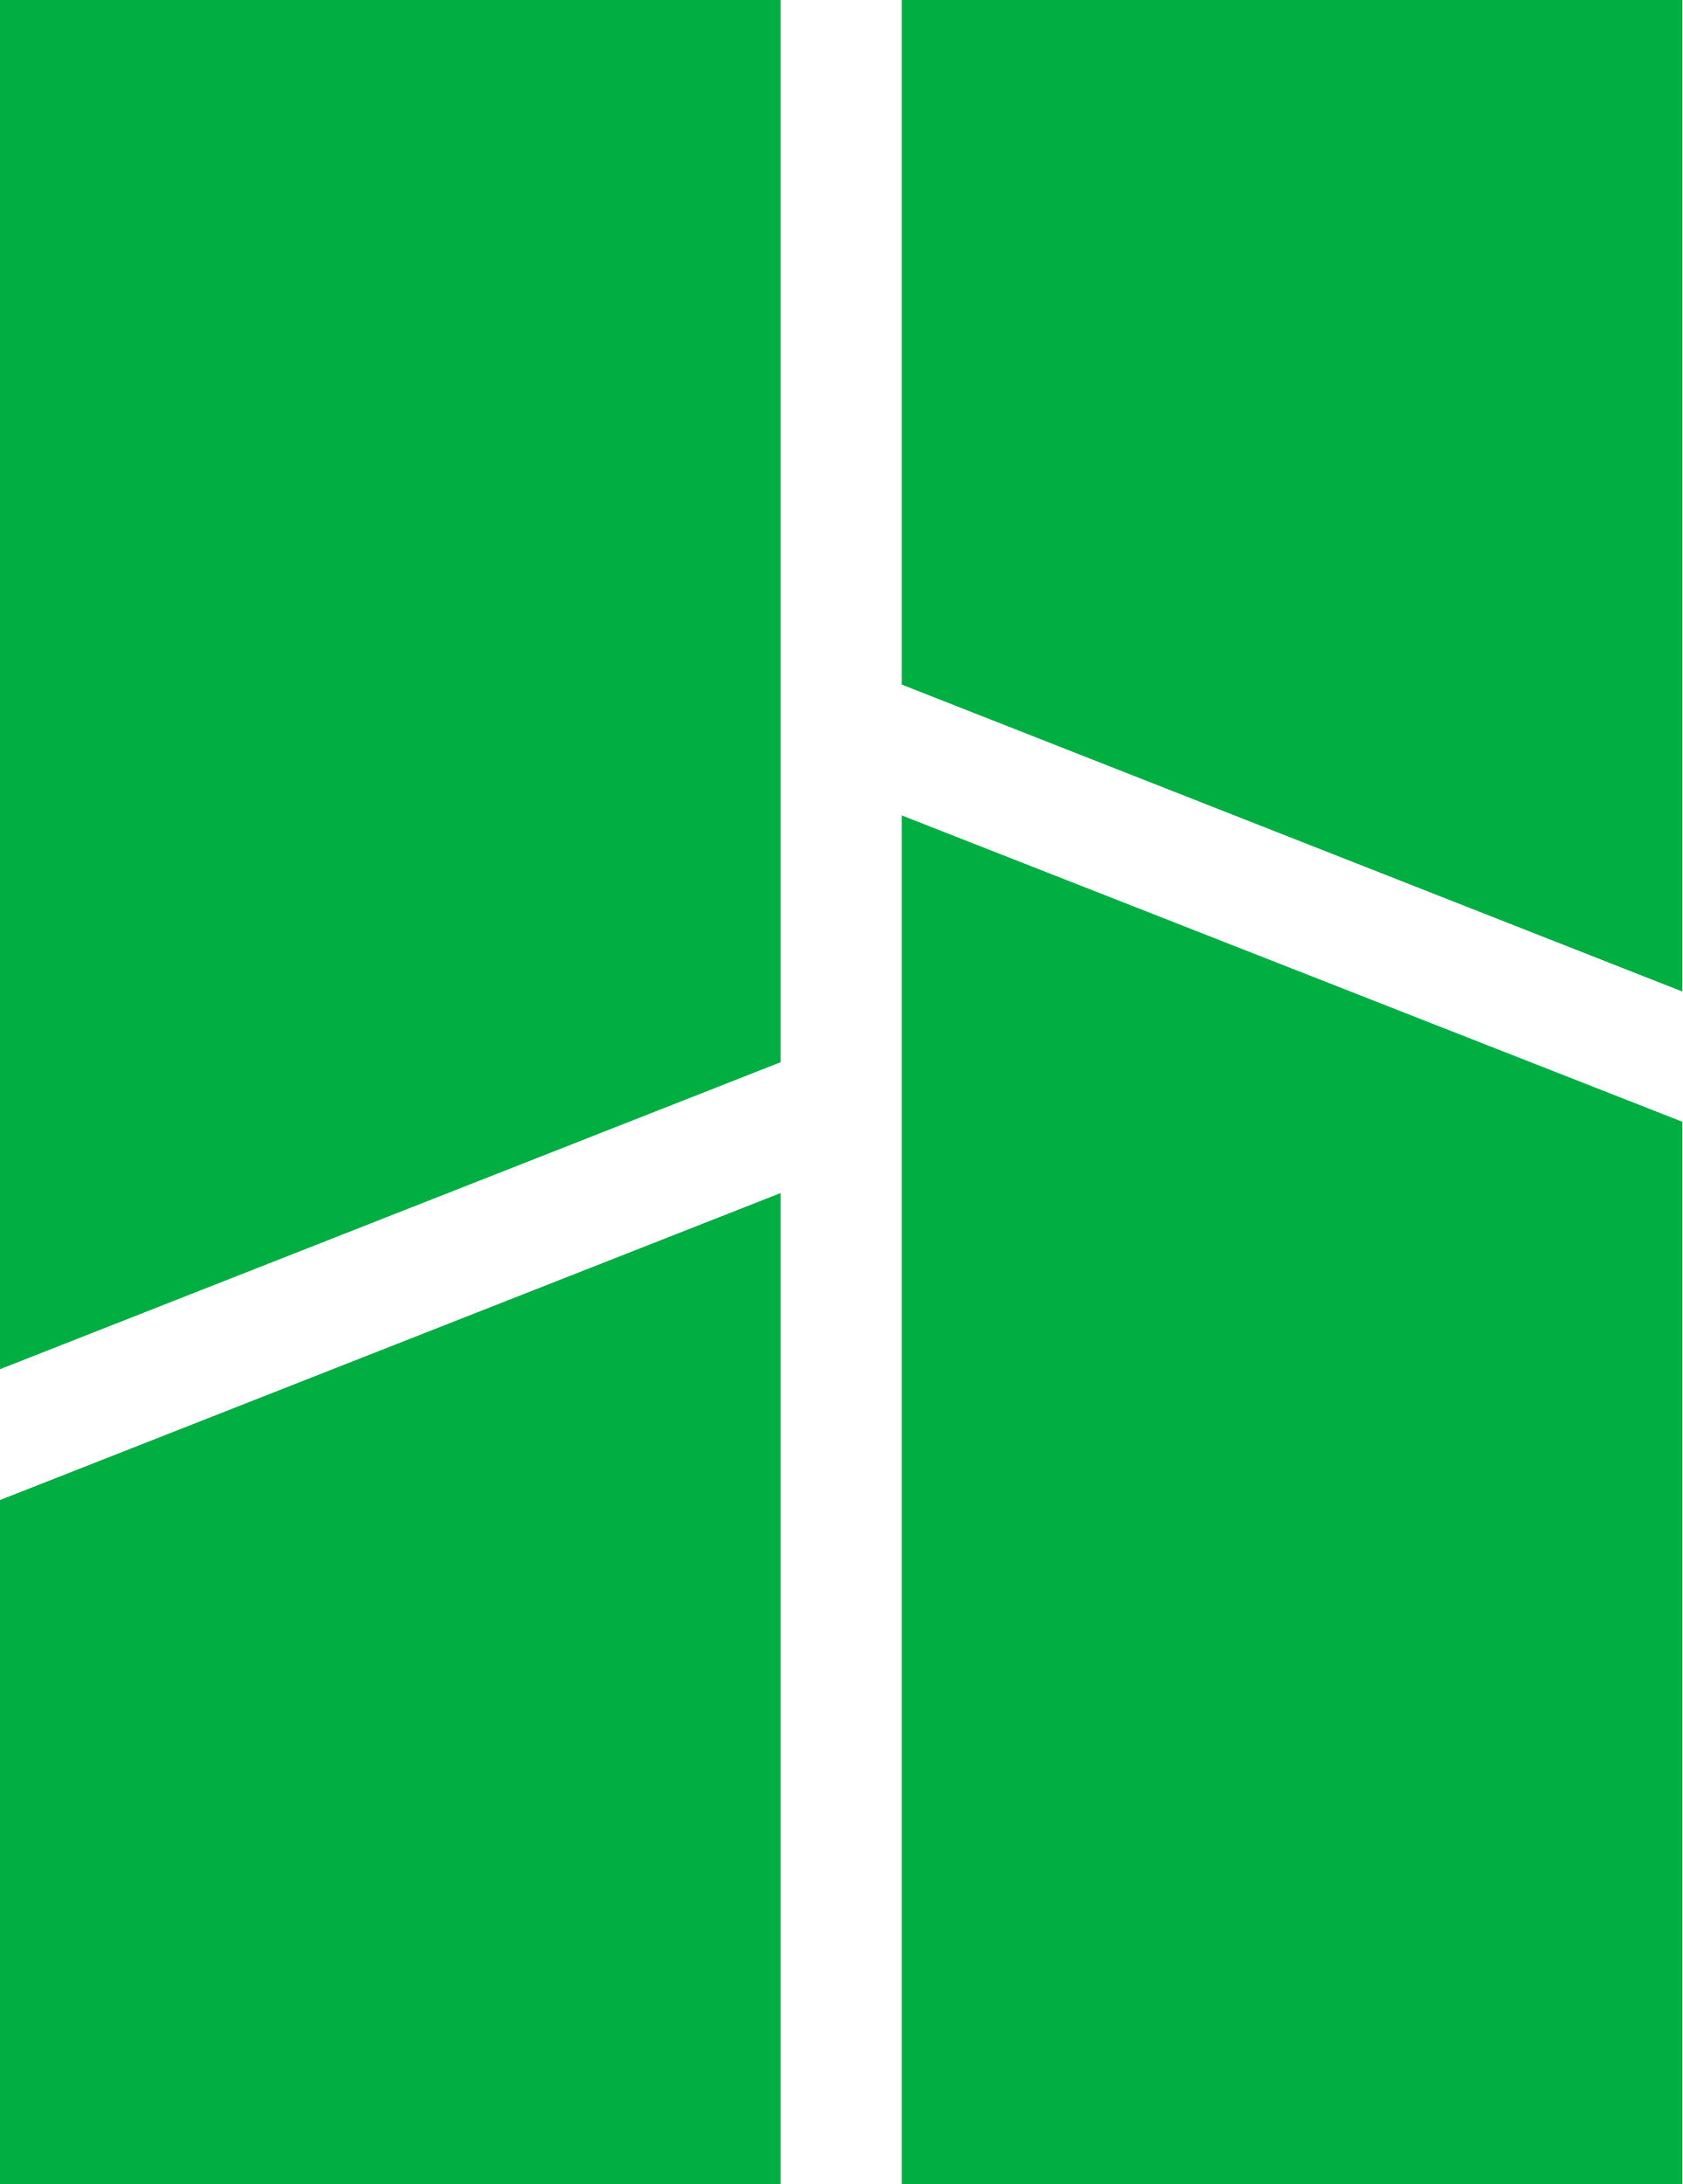
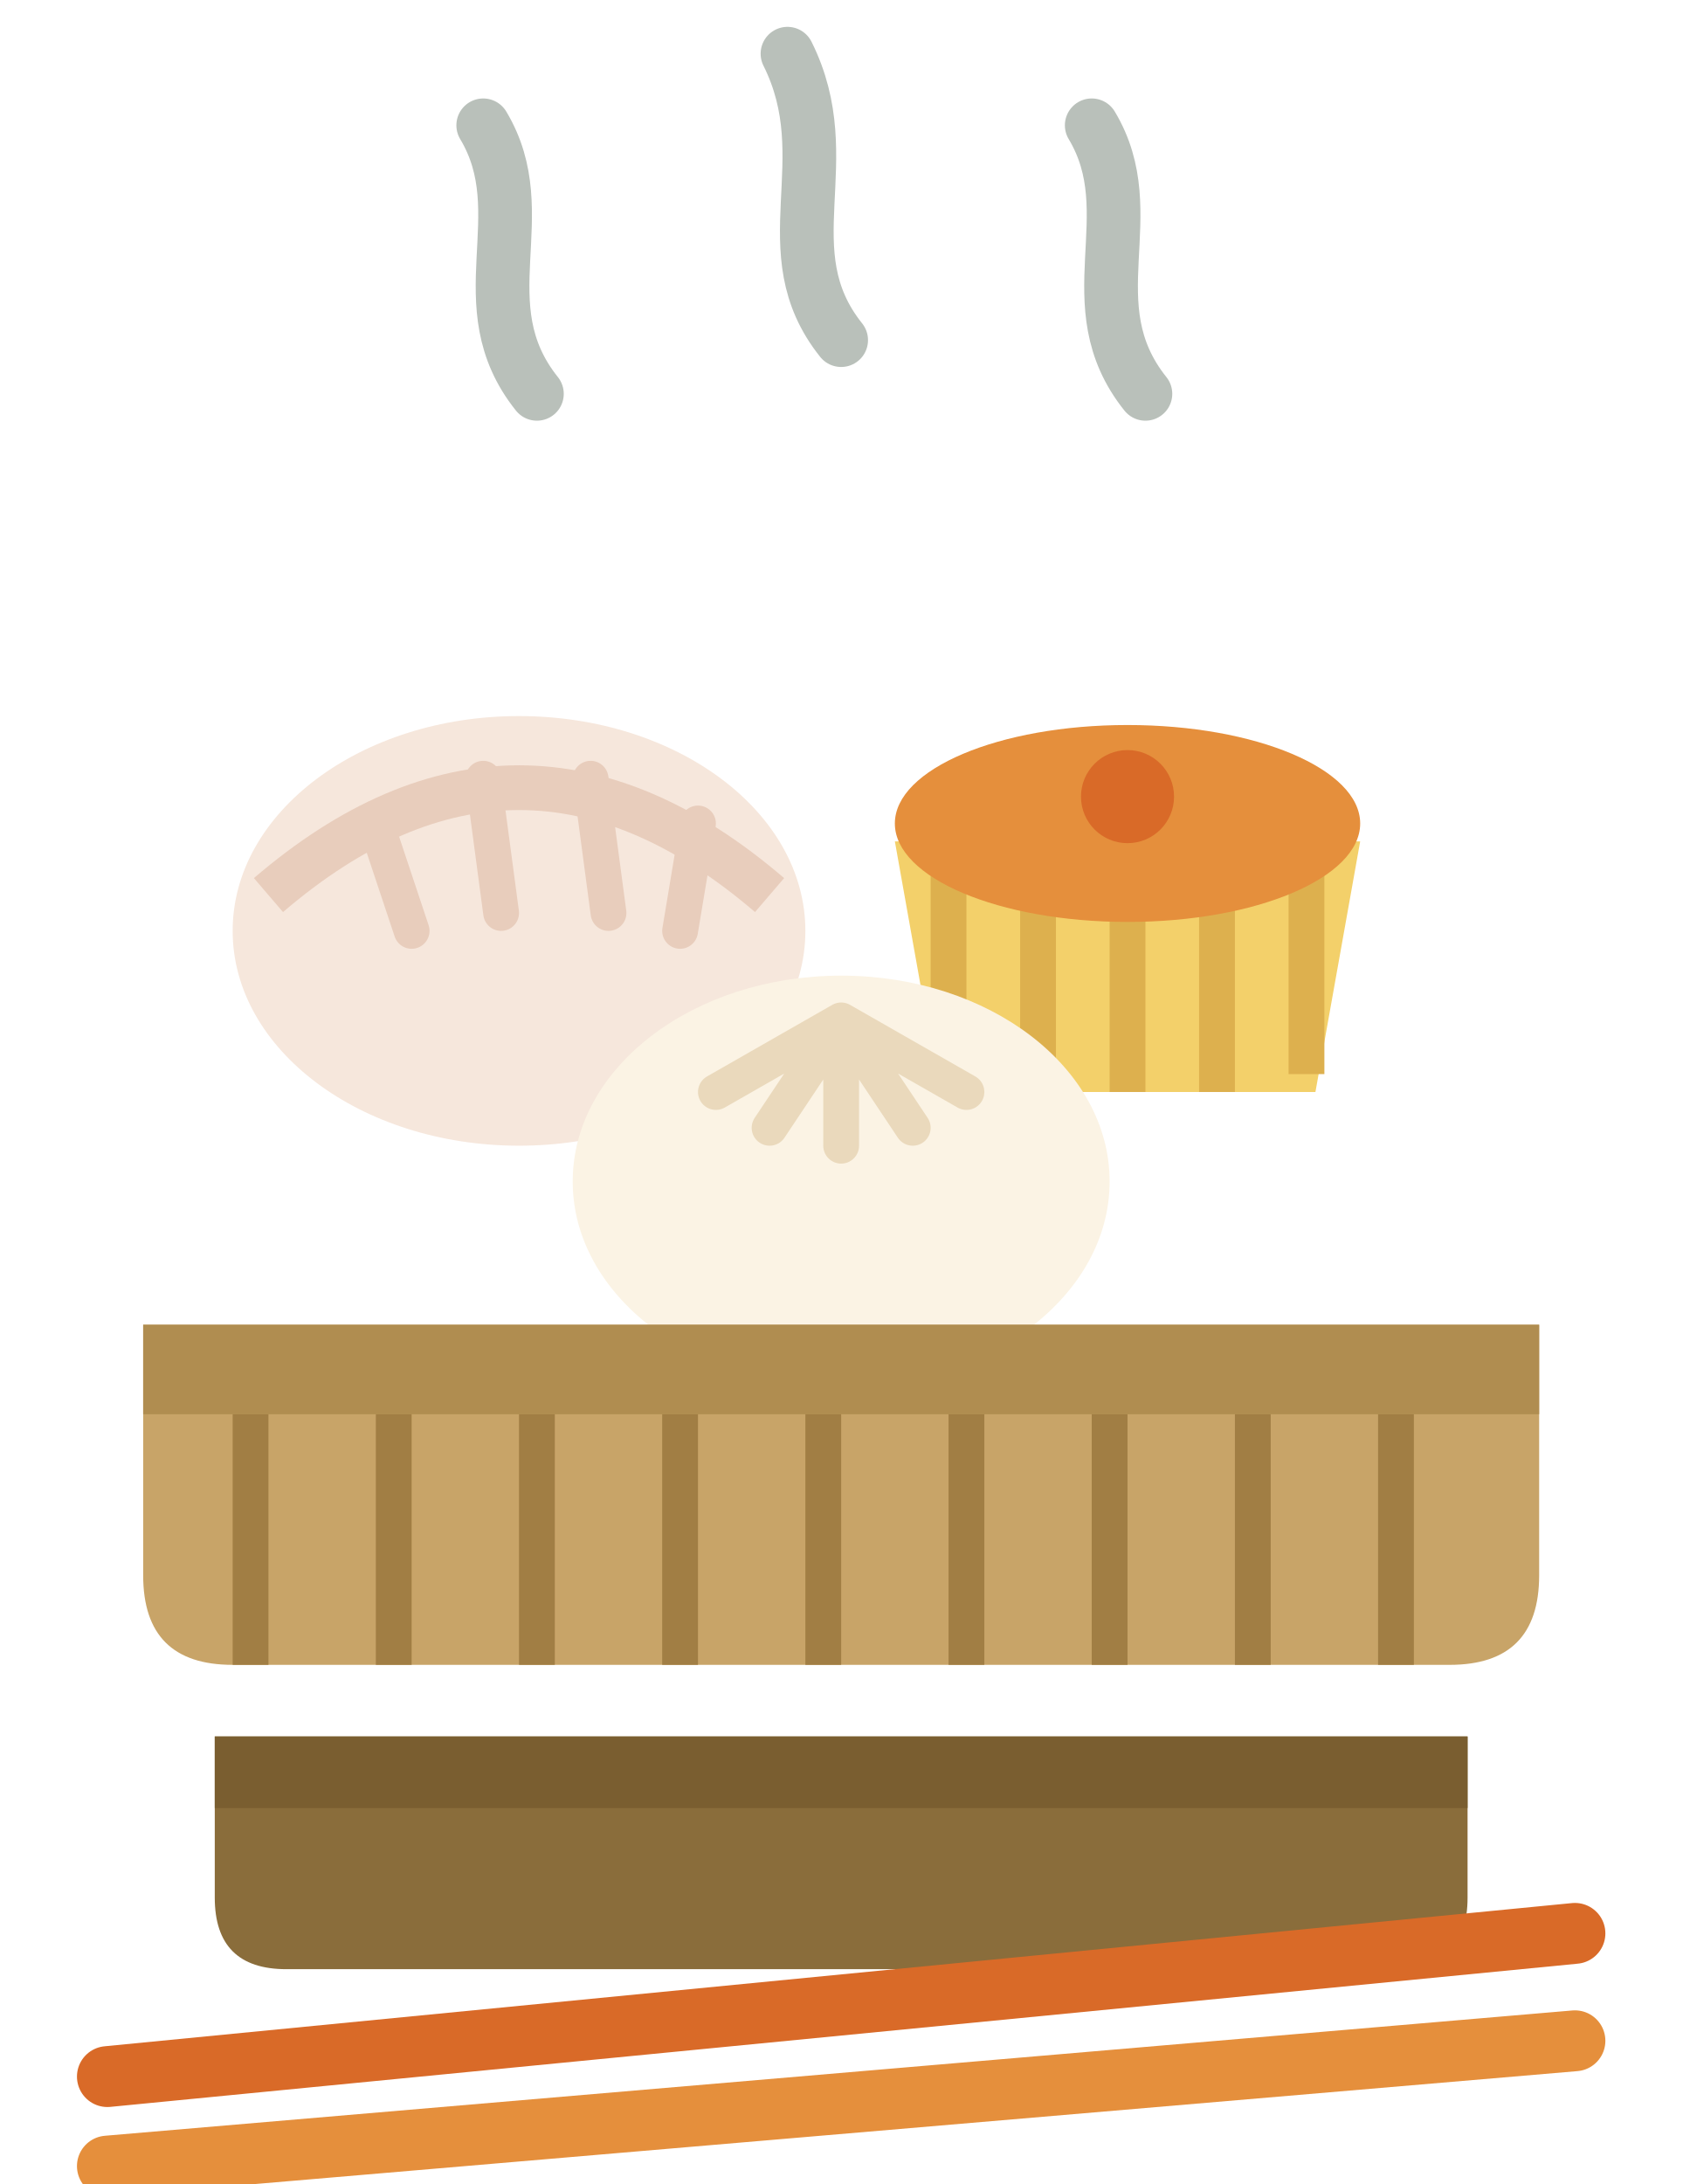
<svg xmlns="http://www.w3.org/2000/svg" width="94" height="122" viewBox="0 0 94 122" fill="none">
-   <path d="M50.386 45.551V122H94V62.663L50.386 45.551Z" fill="#00AE42" />
-   <path d="M50.386 0V38.242L94 55.388V0H50.386Z" fill="#00AE42" />
-   <path d="M0 76.484V0H43.614V59.337L0 76.484Z" fill="#00AE42" />
-   <path d="M0 122V83.793L43.614 66.646V122H0Z" fill="#00AE42" />
+   <path d="M30 22 C26 17 30 12 27 7" stroke="#B9C0BA" stroke-width="3" stroke-linecap="round" fill="none" />
+   <path d="M47 19 C43 14 47 9 44 3" stroke="#B9C0BA" stroke-width="3" stroke-linecap="round" fill="none" />
+   <path d="M64 22 C60 17 64 12 61 7" stroke="#B9C0BA" stroke-width="3" stroke-linecap="round" fill="none" />
+   <ellipse cx="29" cy="52" rx="16" ry="12" fill="#F6E7DC" />
+   <path d="M15 50 Q29 38 43 50" stroke="#E8CDBC" stroke-width="2.5" fill="none" />
+   <path d="M21 46 L23 52 M27 43.5 L28 51 M33 43.5 L34 51 M39 46 L38 52" stroke="#E8CDBC" stroke-width="2" stroke-linecap="round" />
+   <path d="M50 47 h26 l-2.5 14 h-21 z" fill="#F3D06A" />
+   <path d="M53 47 v13 M58 47 v14 M63 47 v14 M68 47 v14 M73 47 v13" stroke="#DDB04E" stroke-width="2" />
+   <ellipse cx="63" cy="46" rx="13" ry="5.5" fill="#E58F3C" />
+   <circle cx="63" cy="44.5" r="2.6" fill="#D96A28" />
+   <ellipse cx="47" cy="66" rx="15" ry="11.5" fill="#FBF3E4" />
+   <path d="M47 57 L43 63 M47 57 L47 64 M47 57 L51 63 M47 57 L40 61 M47 57 L54 61" stroke="#EAD9BC" stroke-width="2" stroke-linecap="round" />
+   <path d="M8 74 h78 v14 q0 5 -5 5 H13 q-5 0 -5 -5 z" fill="#C8A468" />
+   <path d="M8 74 h78 v5 H8 z" fill="#B08D50" />
+   <path d="M14 79 v14 M22 79 v14 M30 79 v14 M38 79 v14 M46 79 v14 M54 79 v14 M62 79 v14 M70 79 v14 M78 79 v14" stroke="#A17E44" stroke-width="2" />
+   <path d="M12 97 h70 v9 q0 4 -4 4 H16 q-4 0 -4 -4 z" fill="#8A6D3B" />
+   <path d="M12 97 h70 v4 H12 z" fill="#7A5E30" />
+   <path d="M6 116 L88 108" stroke="#D96A28" stroke-width="3.4" stroke-linecap="round" />
+   <path d="M6 121 L88 114" stroke="#E58F3C" stroke-width="3.4" stroke-linecap="round" />
</svg>
